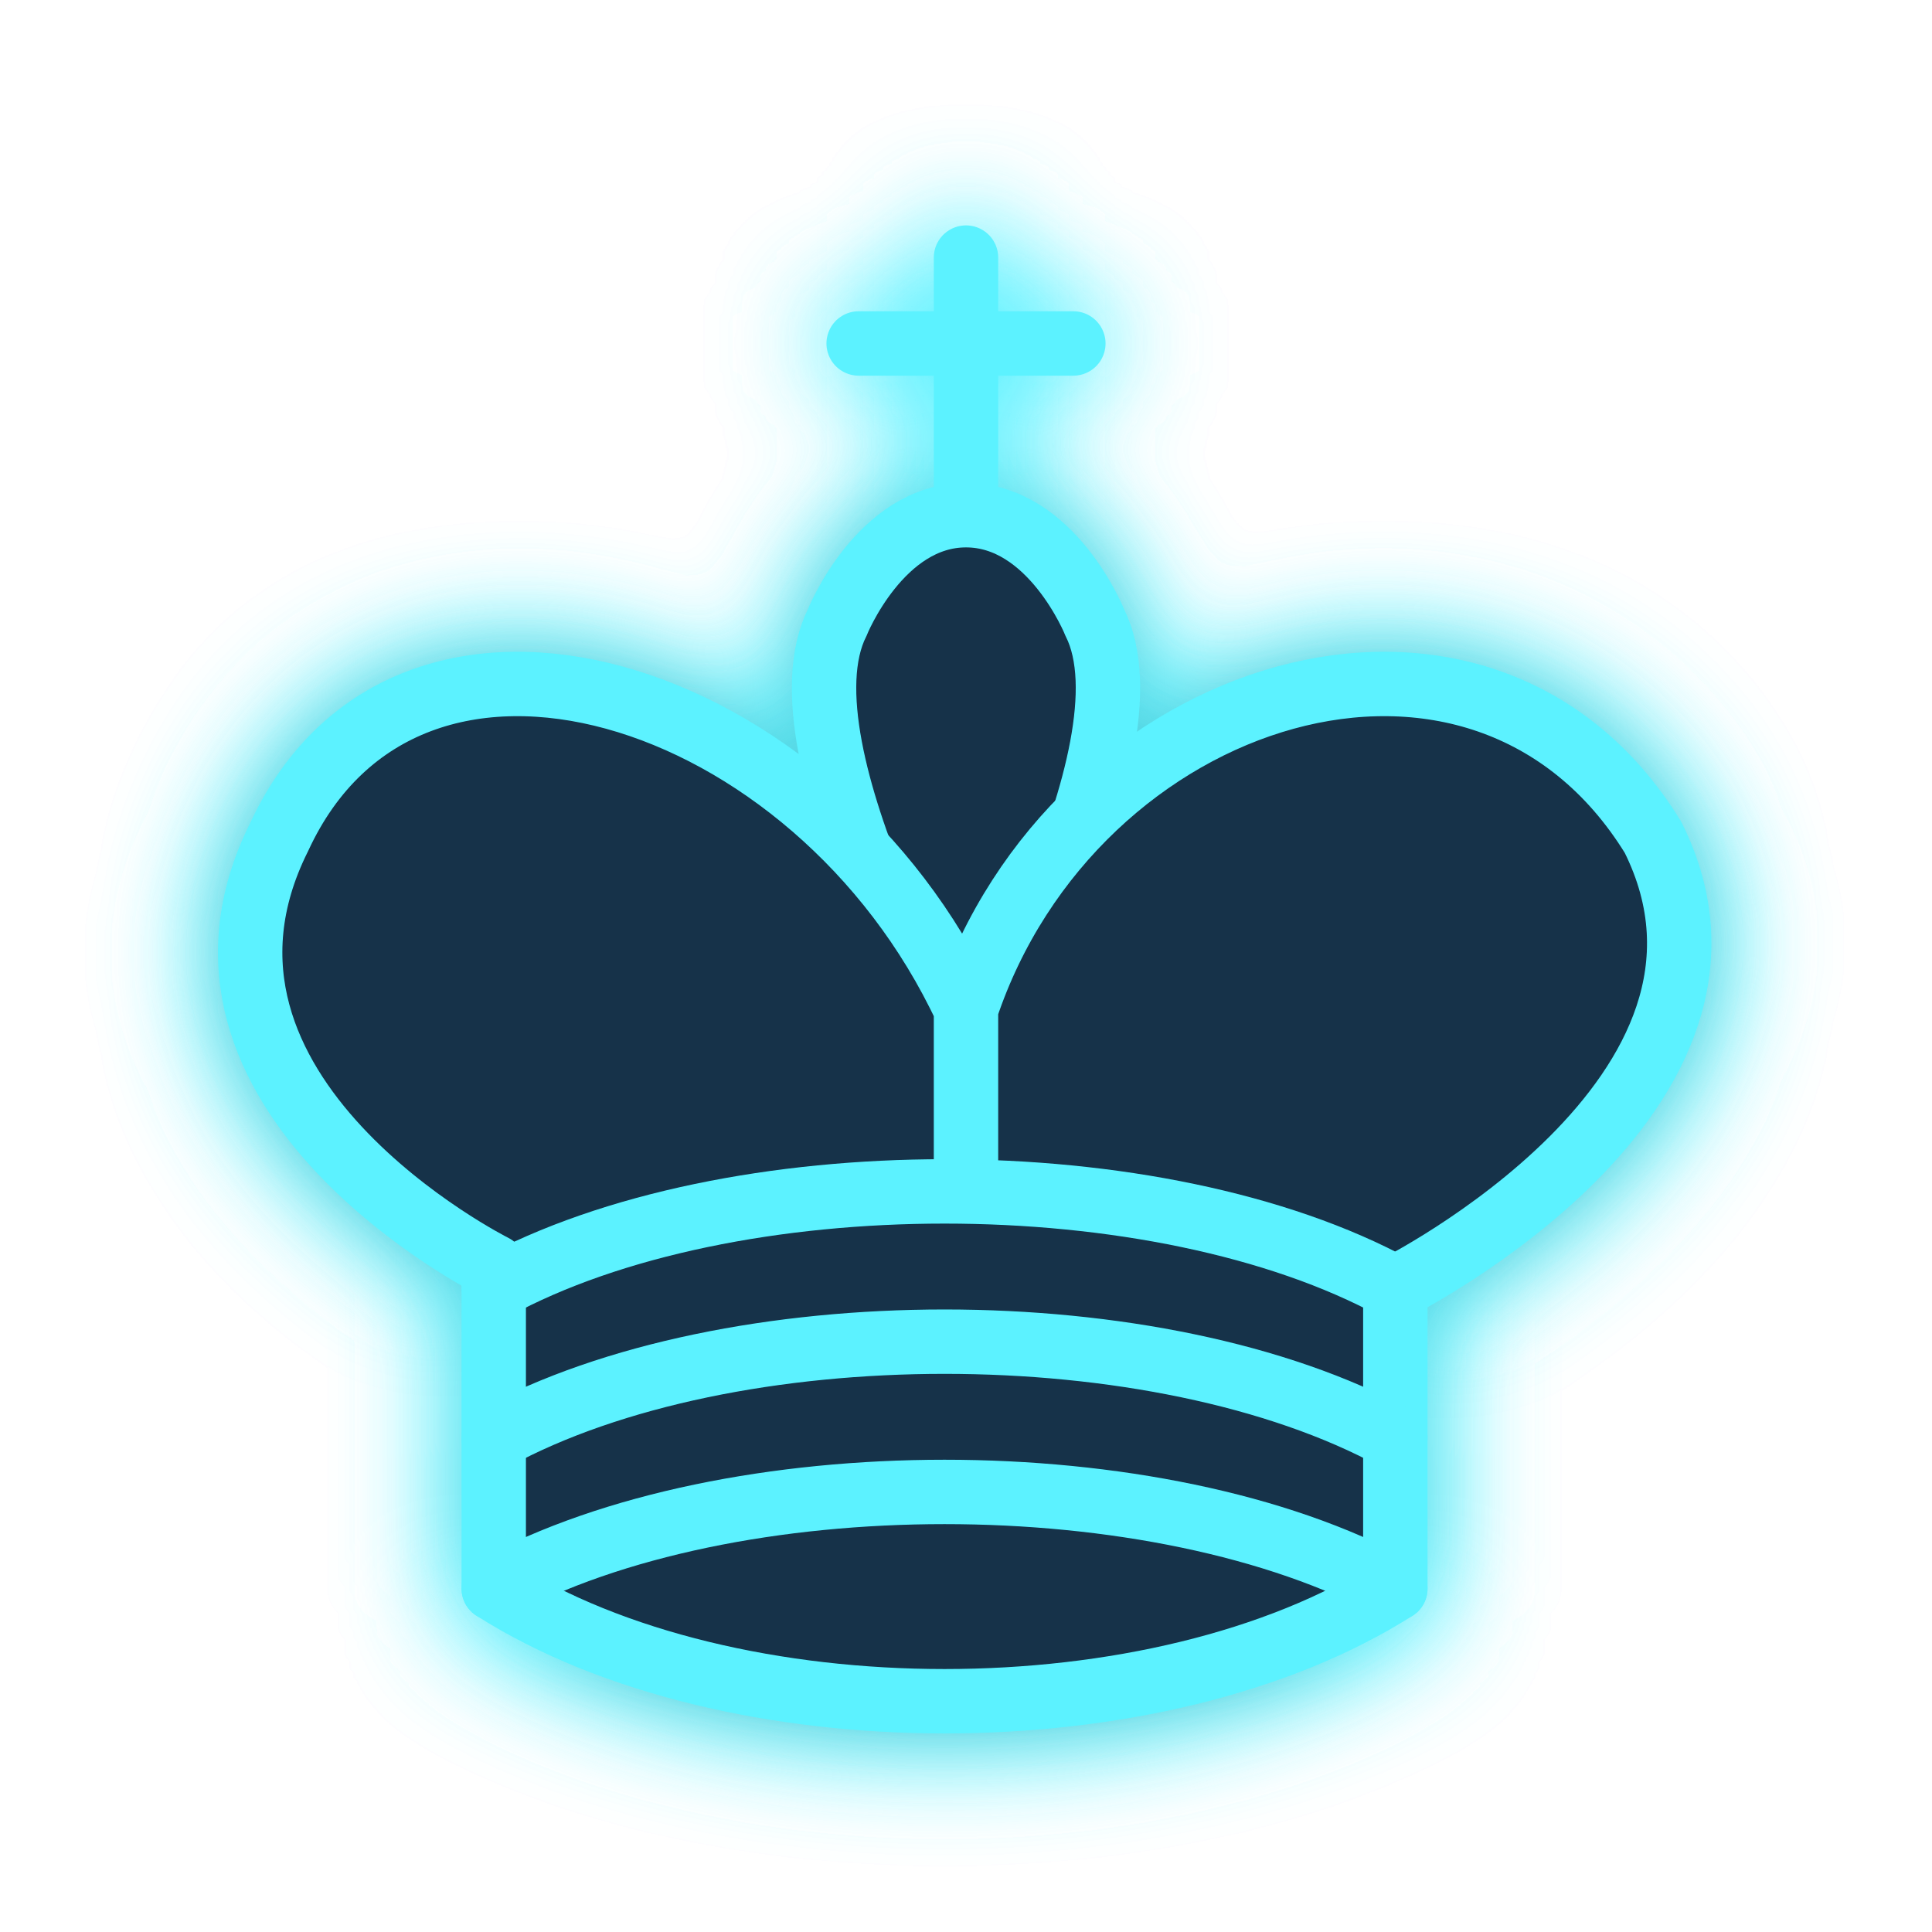
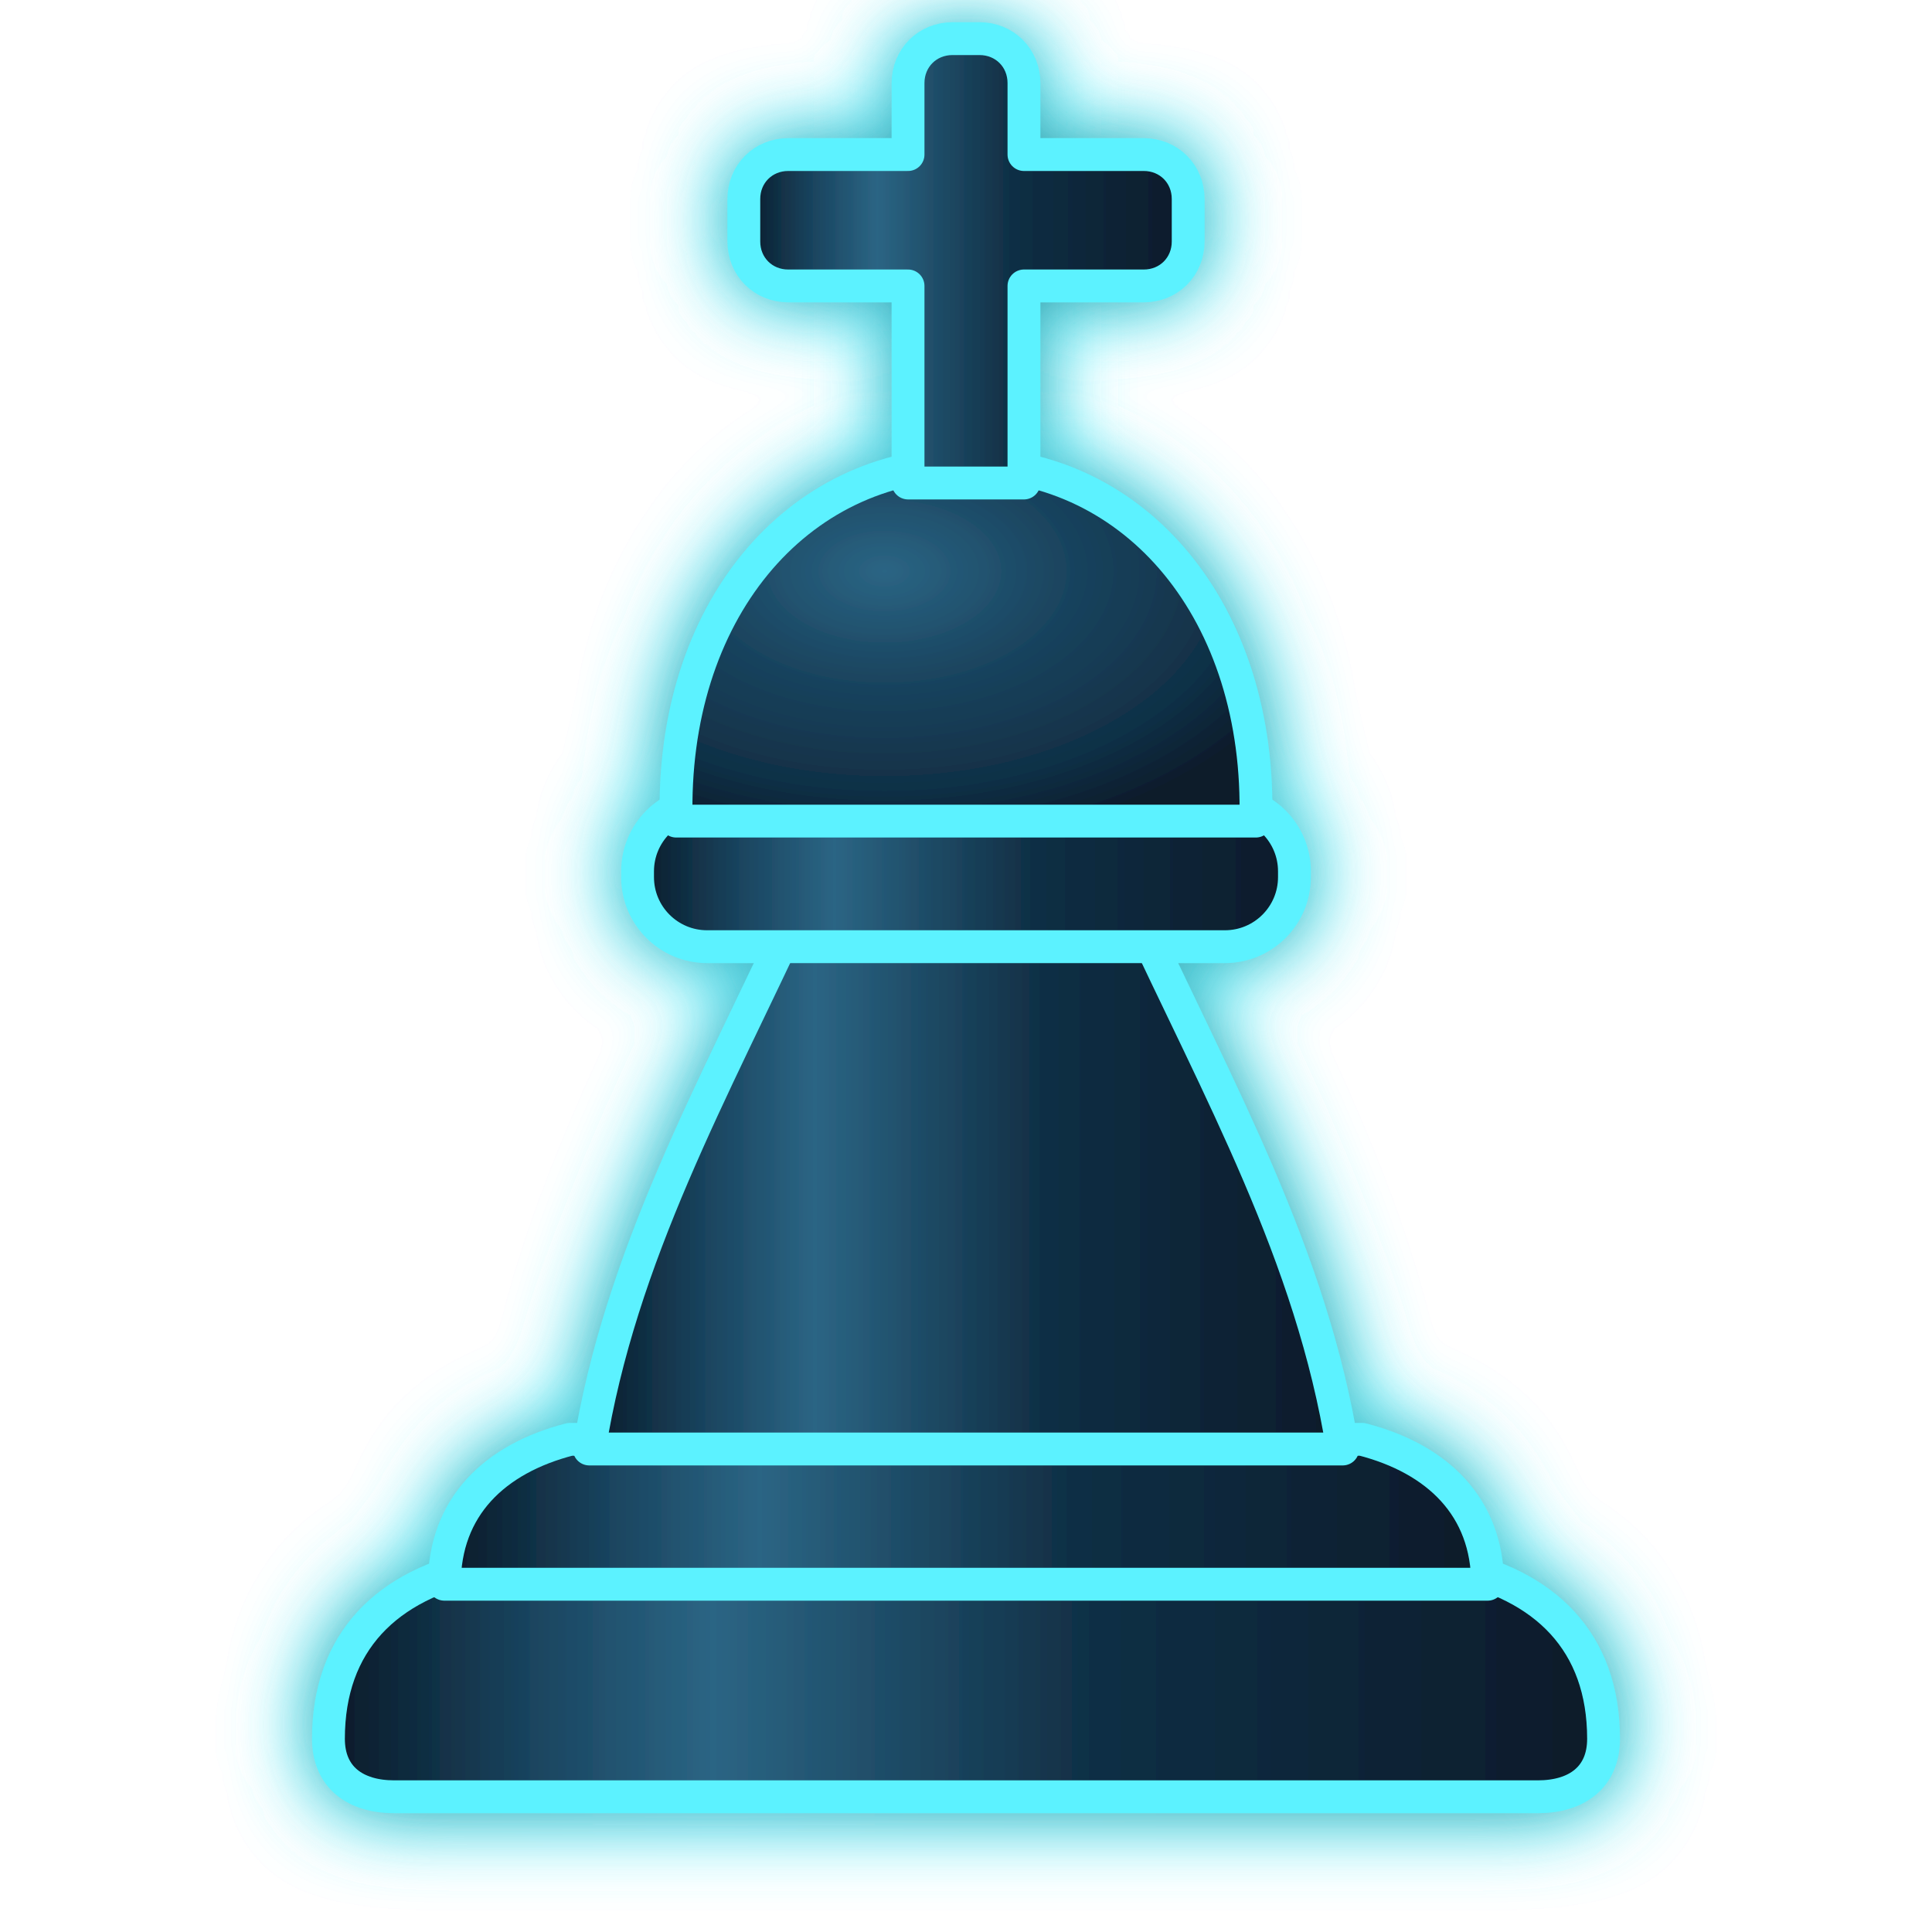
- <svg xmlns="http://www.w3.org/2000/svg" width="45" height="45" viewBox="0 0 45 45">
+ <svg xmlns="http://www.w3.org/2000/svg" width="45" height="45" viewBox="0 0 100 100">
  <defs>
-     <filter id="schein" x="-40%" y="-40%" width="180%" height="180%">
-       <feGaussianBlur stdDeviation="1.3" result="b" />
+     <linearGradient id="zy" x1="0" y1="0" x2="1" y2="0">
+       <stop offset="0" stop-color="#081B2A" />
+       <stop offset=".16" stop-color="#1A4560" />
+       <stop offset=".3" stop-color="#2B6584" />
+       <stop offset=".6" stop-color="#102F45" />
+       <stop offset="1" stop-color="#081B2A" />
+     </linearGradient>
+     <radialGradient id="ku" cx=".36" cy=".3" r=".78">
+       <stop offset="0" stop-color="#2B6584" />
+       <stop offset=".38" stop-color="#1A4560" />
+       <stop offset=".8" stop-color="#102F45" />
+       <stop offset="1" stop-color="#081B2A" />
+     </radialGradient>
+     <radialGradient id="sch" cx=".5" cy=".5" r=".5">
+       <stop offset="0" stop-color="#000" stop-opacity=".34" />
+       <stop offset="1" stop-color="#000" stop-opacity="0" />
+     </radialGradient>
+     <filter id="glow" x="-30%" y="-30%" width="160%" height="160%">
+       <feGaussianBlur stdDeviation="2.1" result="b" />
      <feMerge>
        <feMergeNode in="b" />
        <feMergeNode in="b" />
        <feMergeNode in="SourceGraphic" />
      </feMerge>
    </filter>
  </defs>
-   <g filter="url(#schein)">
-     <g fill="#5CF2FF">
-       <g fill="none" fill-rule="evenodd" stroke="#5CF2FF" stroke-width="1.5" stroke-linecap="round" stroke-linejoin="round">
-         <path d="M22.5 11.63V6M20 8h5" stroke-linejoin="miter" />
-         <path d="M22.5 25s4.5-7.5 3-10.5c0 0-1-2.5-3-2.5s-3 2.5-3 2.5c-1.5 3 3 10.5 3 10.5" fill="#123049" stroke-linecap="butt" stroke-linejoin="miter" />
-         <path d="M11.5 37c5.5 3.5 15.5 3.5 21 0v-7s9-4.5 6-10.5c-4-6.5-13.5-3.5-16 4V27v-3.5c-3.5-7.5-13-10.5-16-4-3 6 5 10 5 10V37z" fill="#123049" />
-         <path d="M11.5 30c5.5-3 15.5-3 21 0m-21 3.5c5.5-3 15.5-3 21 0m-21 3.5c5.5-3 15.5-3 21 0" />
-       </g>
+   <g filter="url(#glow)">
+     <g fill="url(#zy)" stroke="#5CF2FF" stroke-width="1.7" stroke-linejoin="round">
+       <path d="M17 90c0-5 3-8 8-9h50c5 1 8 4 8 9 0 2-1.4 3-3.4 3H20.4C18.4 93 17 92 17 90z" />
+     </g>
+     <g fill="url(#zy)" stroke="#5CF2FF" stroke-width="1.7" stroke-linejoin="round">
+       <path d="M23 82c0-4 2.6-6.5 6.5-7.5h41c3.9 1 6.5 3.5 6.5 7.5z" />
+     </g>
+     <g fill="url(#zy)" stroke="#5CF2FF" stroke-width="1.7" stroke-linejoin="round">
+       <path d="M30.5 75c1.6-10 6.4-18.5 10.8-28h17.4c4.4 9.5 9.2 18 10.8 28z" />
+     </g>
+     <g fill="url(#zy)" stroke="#5CF2FF" stroke-width="1.7" stroke-linejoin="round">
+       <rect x="33" y="41.5" width="34" height="7.5" rx="3.6" />
+     </g>
+     <g fill="url(#ku)" stroke="#5CF2FF" stroke-width="1.7" stroke-linejoin="round">
+       <path d="M35 42.5c-.3-10.8 6.2-18.5 15-18.5s15.3 7.7 15 18.5z" />
+     </g>
+     <g fill="url(#zy)" stroke="#5CF2FF" stroke-width="1.7" stroke-linejoin="round">
+       <path d="M47 25V14.8h-6.2c-1.3 0-2.3-1-2.3-2.3v-2.2c0-1.3 1-2.3 2.3-2.3H47V4.3C47 3 48 2 49.3 2h1.4C52 2 53 3 53 4.3V8h6.2c1.3 0 2.3 1 2.3 2.3v2.2c0 1.3-1 2.3-2.3 2.3H53V25z" />
    </g>
  </g>
</svg>
